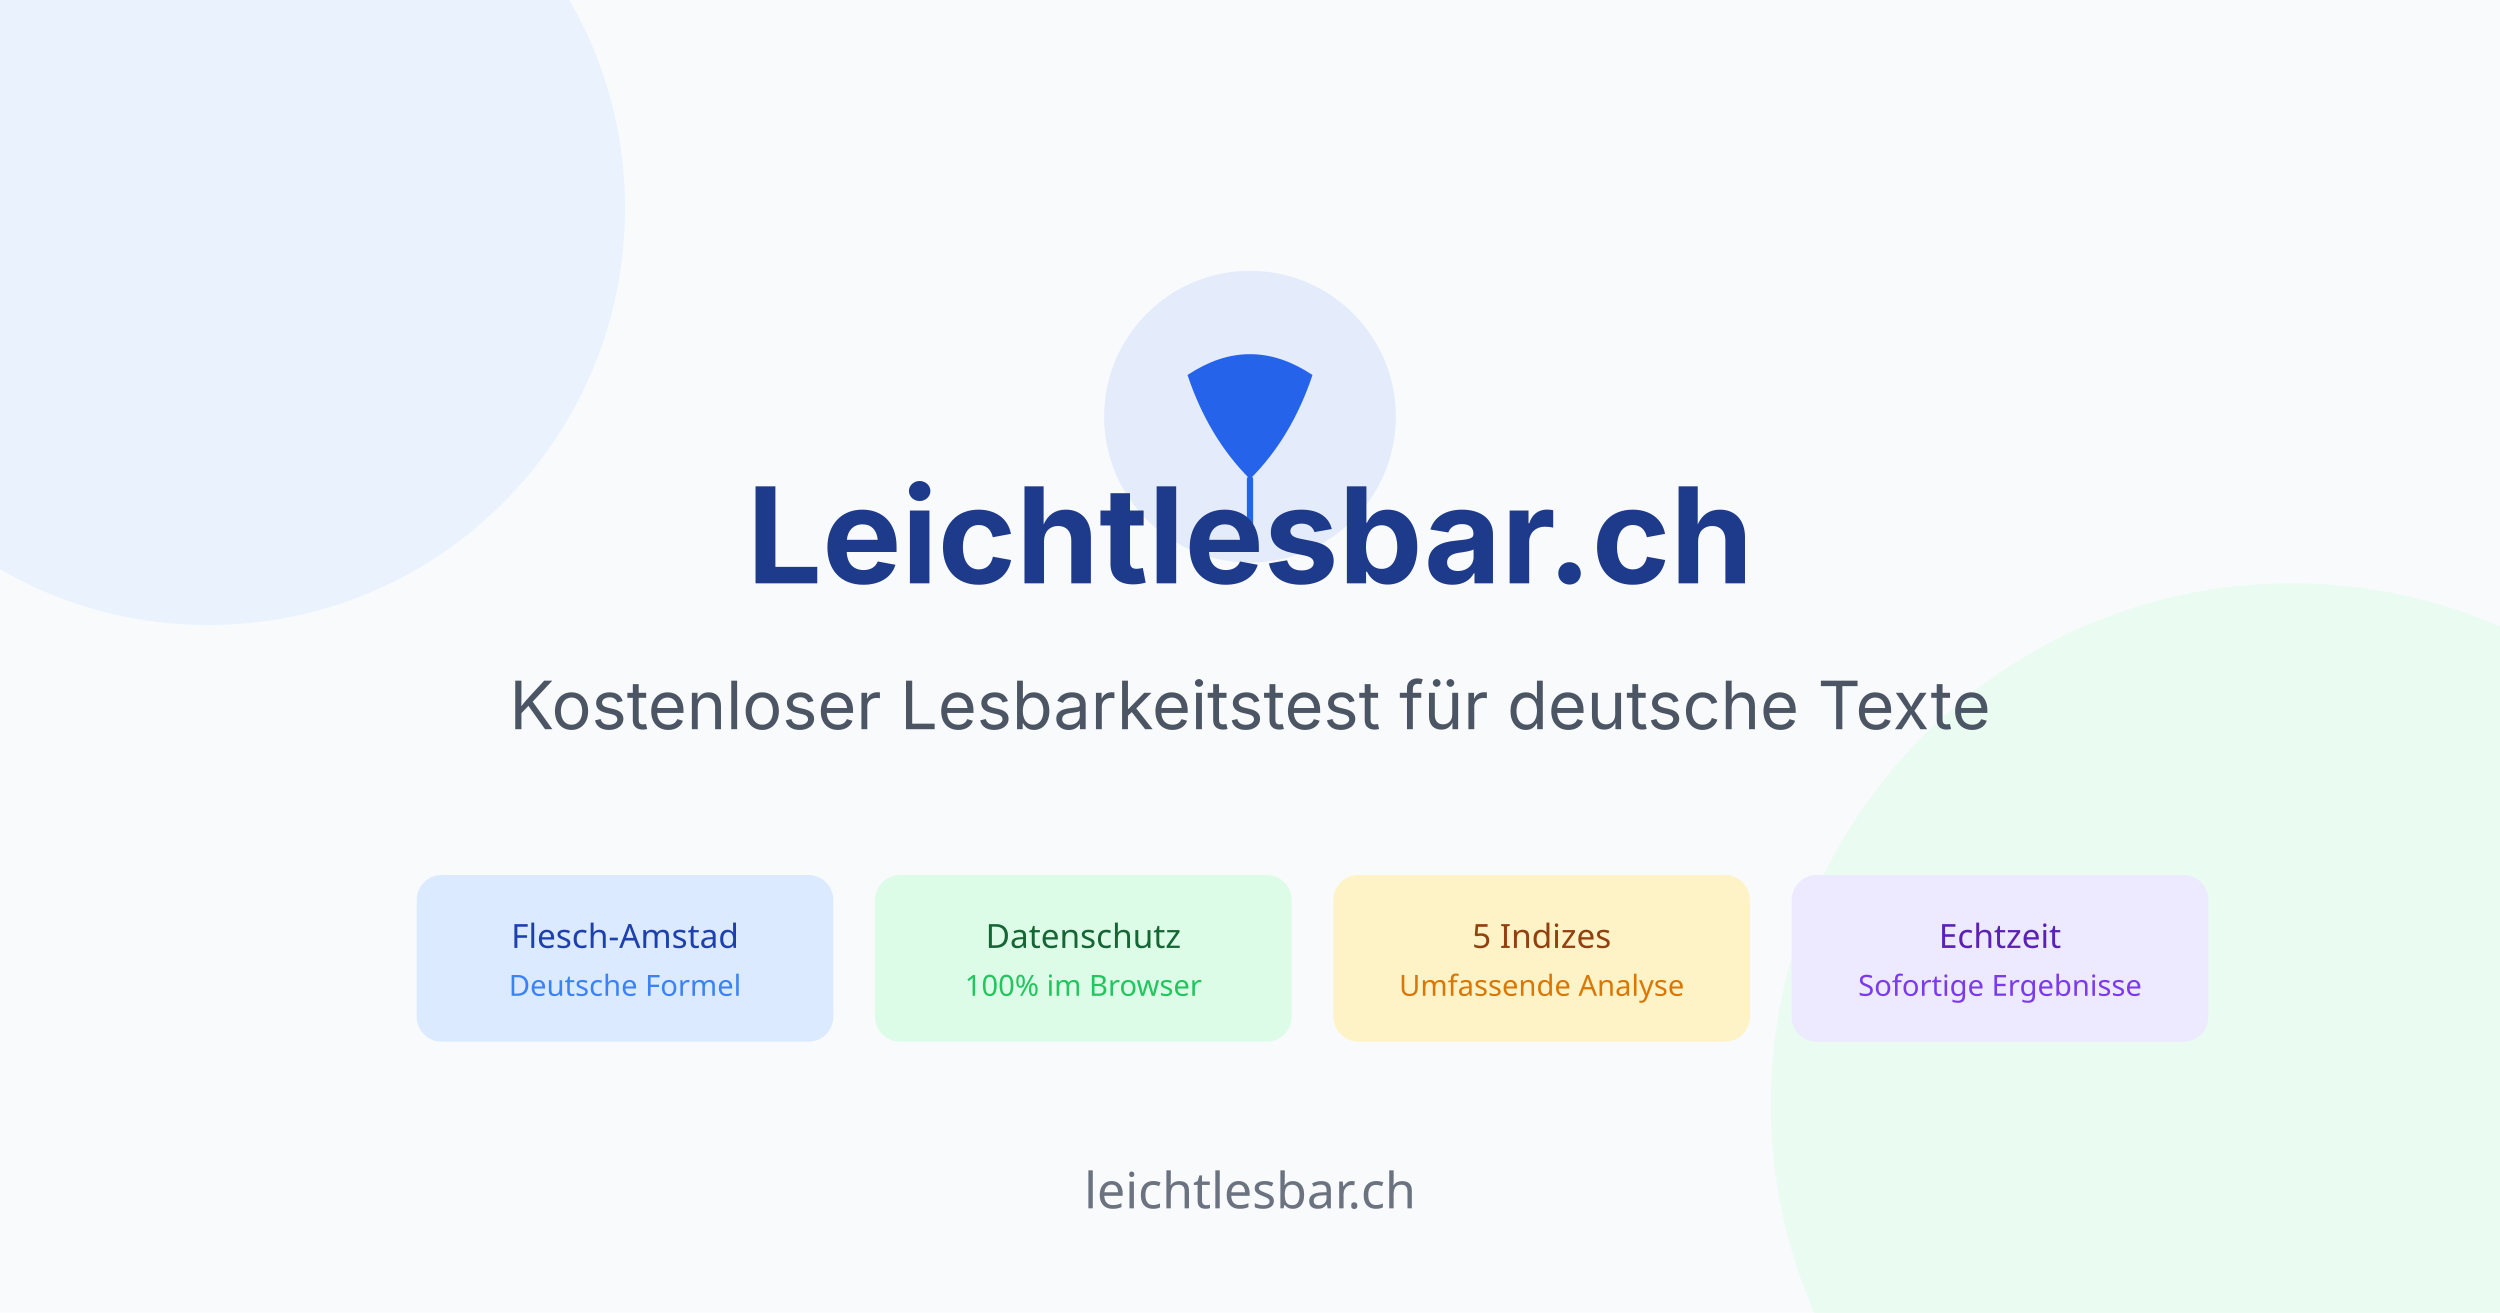
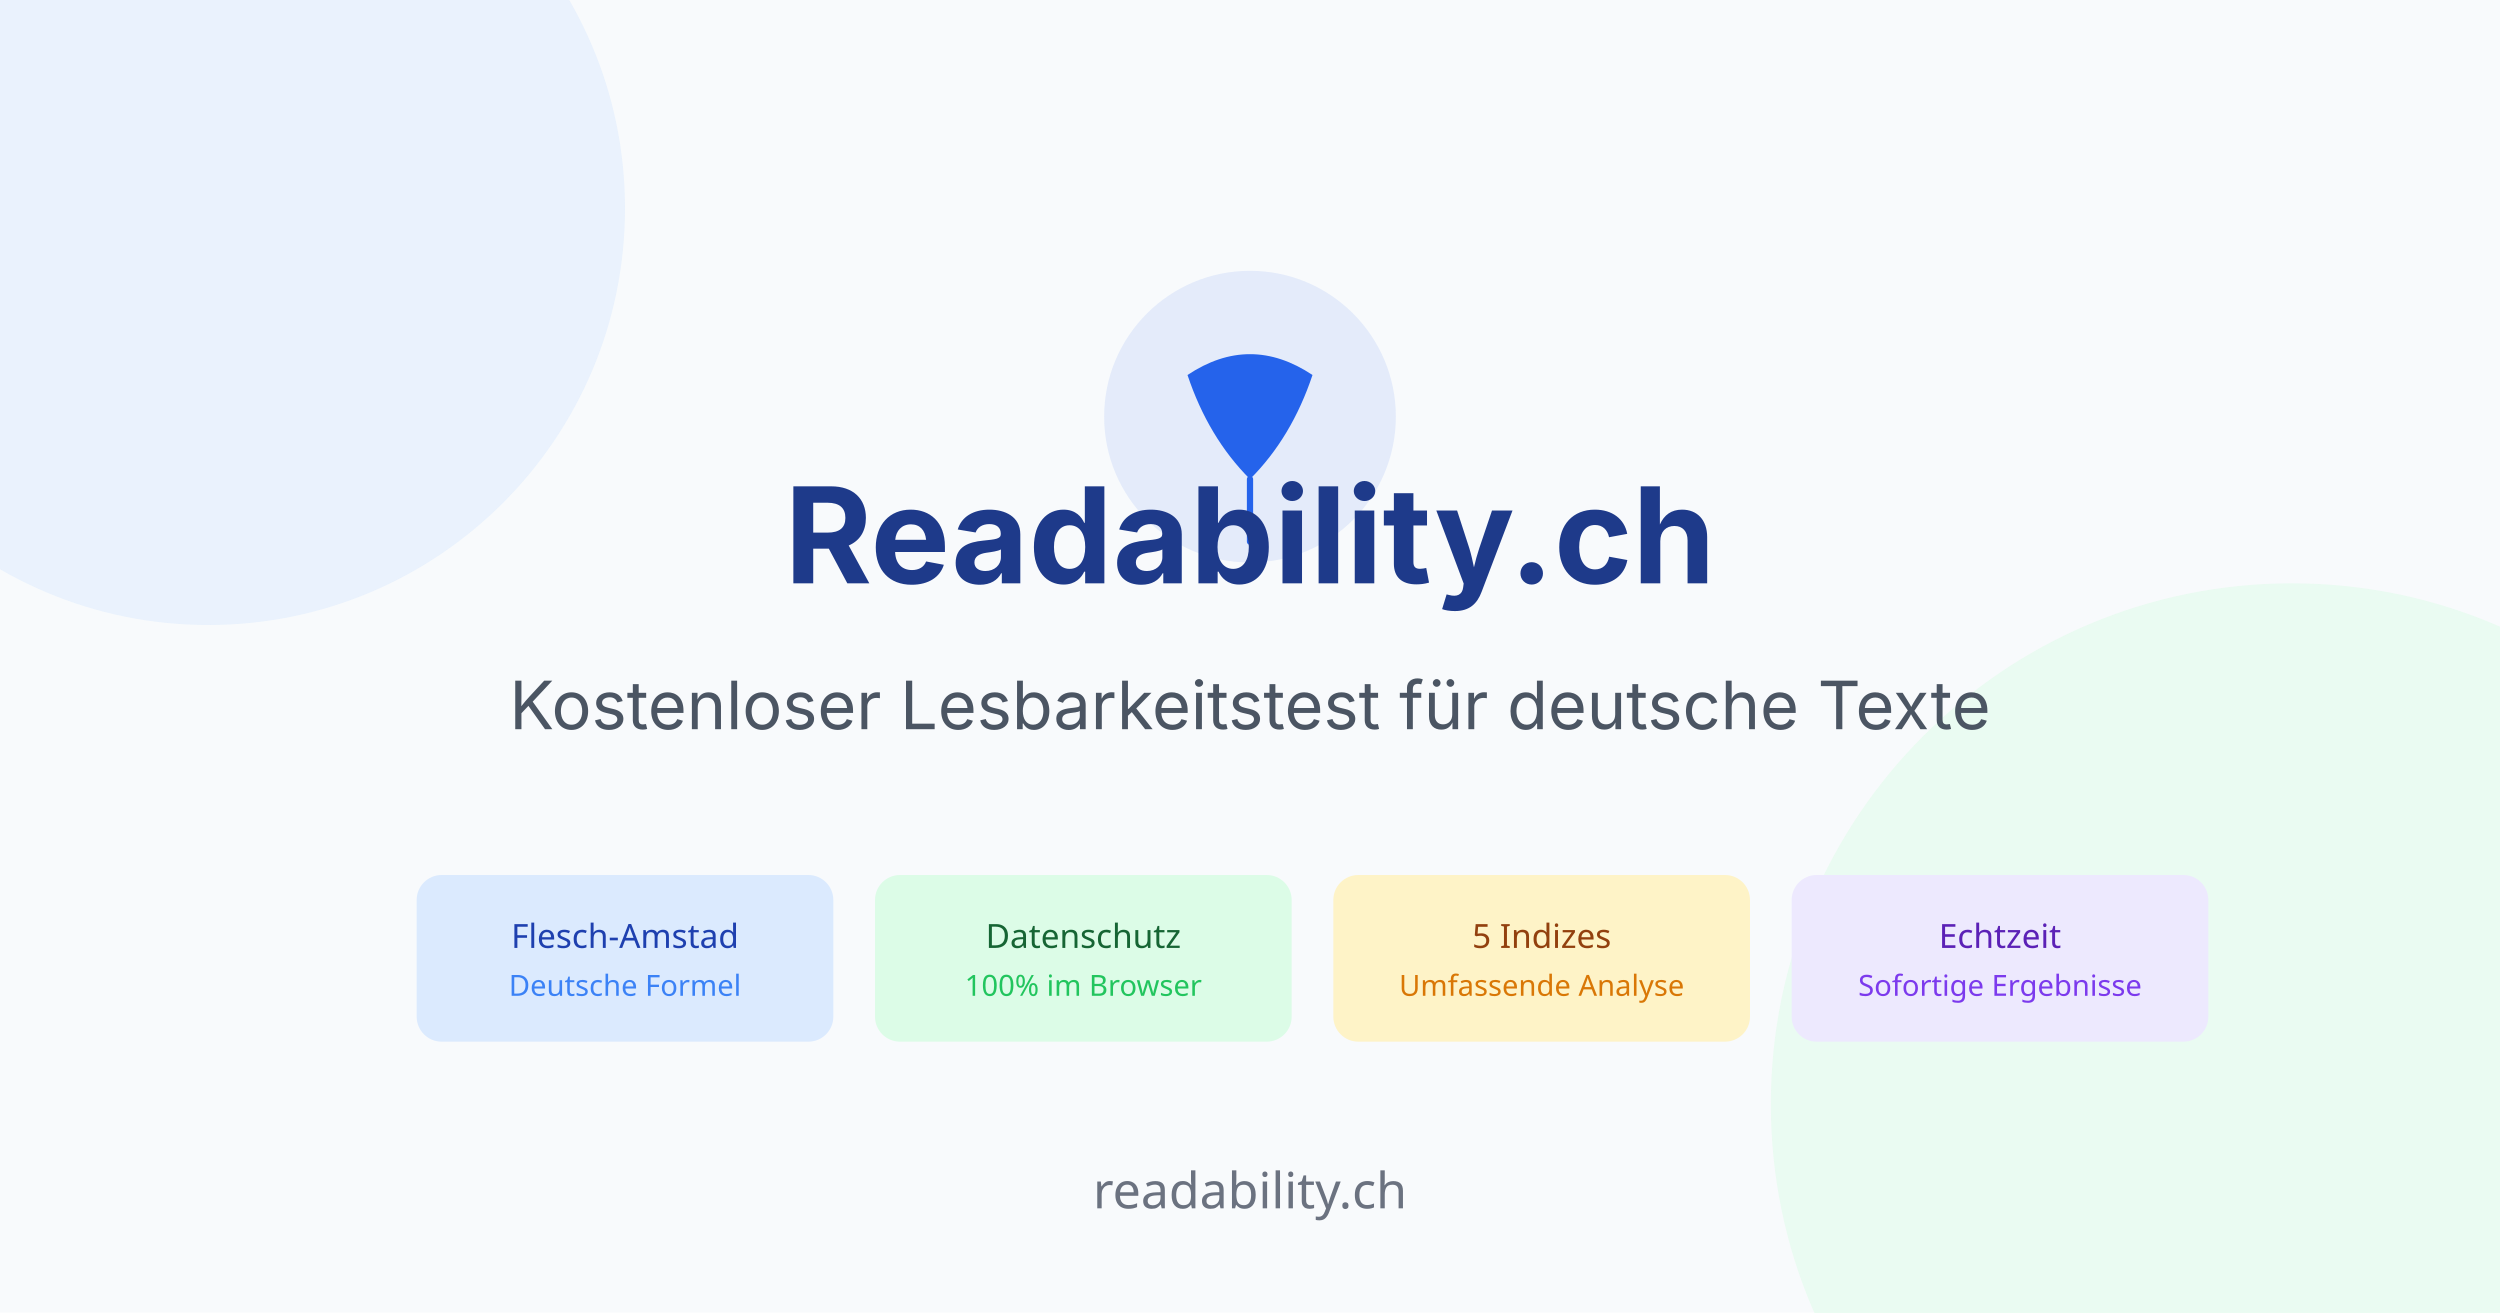
<svg xmlns="http://www.w3.org/2000/svg" width="1200" height="630" viewBox="0 0 1200 630" fill="none">
  <rect width="1200" height="630" fill="#f8fafc" />
  <circle cx="100" cy="100" r="200" fill="#dbeafe" opacity="0.5" />
  <circle cx="1100" cy="530" r="250" fill="#dcfce7" opacity="0.5" />
  <g transform="translate(500, 120)">
    <circle cx="100" cy="80" r="70" fill="#2563eb" opacity="0.1" />
    <path d="M70 60 Q100 40 130 60 Q120 90 100 110 Q80 90 70 60" fill="#2563eb" />
    <path d="M100 110 L100 140" stroke="#2563eb" stroke-width="3" stroke-linecap="round" />
  </g>
  <text x="600" y="280" text-anchor="middle" font-family="system-ui, -apple-system, sans-serif" font-size="64" font-weight="bold" fill="#1e3a8a">
-     Leichtlesbar.ch
+     Readability.ch
  </text>
  <text x="600" y="350" text-anchor="middle" font-family="system-ui, -apple-system, sans-serif" font-size="32" fill="#4b5563">
    Kostenloser Lesbarkeitstest für deutsche Texte
  </text>
  <g transform="translate(200, 420)">
    <rect x="0" y="0" width="200" height="80" rx="12" fill="#dbeafe" />
    <text x="100" y="35" text-anchor="middle" font-family="system-ui, sans-serif" font-size="16" fill="#1e40af">Flesch-Amstad</text>
    <text x="100" y="58" text-anchor="middle" font-family="system-ui, sans-serif" font-size="14" fill="#3b82f6">Deutsche Formel</text>
  </g>
  <g transform="translate(420, 420)">
    <rect x="0" y="0" width="200" height="80" rx="12" fill="#dcfce7" />
    <text x="100" y="35" text-anchor="middle" font-family="system-ui, sans-serif" font-size="16" fill="#166534">Datenschutz</text>
    <text x="100" y="58" text-anchor="middle" font-family="system-ui, sans-serif" font-size="14" fill="#22c55e">100% im Browser</text>
  </g>
  <g transform="translate(640, 420)">
    <rect x="0" y="0" width="200" height="80" rx="12" fill="#fef3c7" />
    <text x="100" y="35" text-anchor="middle" font-family="system-ui, sans-serif" font-size="16" fill="#92400e">5 Indizes</text>
    <text x="100" y="58" text-anchor="middle" font-family="system-ui, sans-serif" font-size="14" fill="#d97706">Umfassende Analyse</text>
  </g>
  <g transform="translate(860, 420)">
    <rect x="0" y="0" width="200" height="80" rx="12" fill="#ede9fe" />
    <text x="100" y="35" text-anchor="middle" font-family="system-ui, sans-serif" font-size="16" fill="#5b21b6">Echtzeit</text>
    <text x="100" y="58" text-anchor="middle" font-family="system-ui, sans-serif" font-size="14" fill="#7c3aed">Sofortige Ergebnisse</text>
  </g>
  <text x="600" y="580" text-anchor="middle" font-family="system-ui, sans-serif" font-size="24" fill="#6b7280">
-     leichtlesbar.ch
+     readability.ch
  </text>
</svg>
